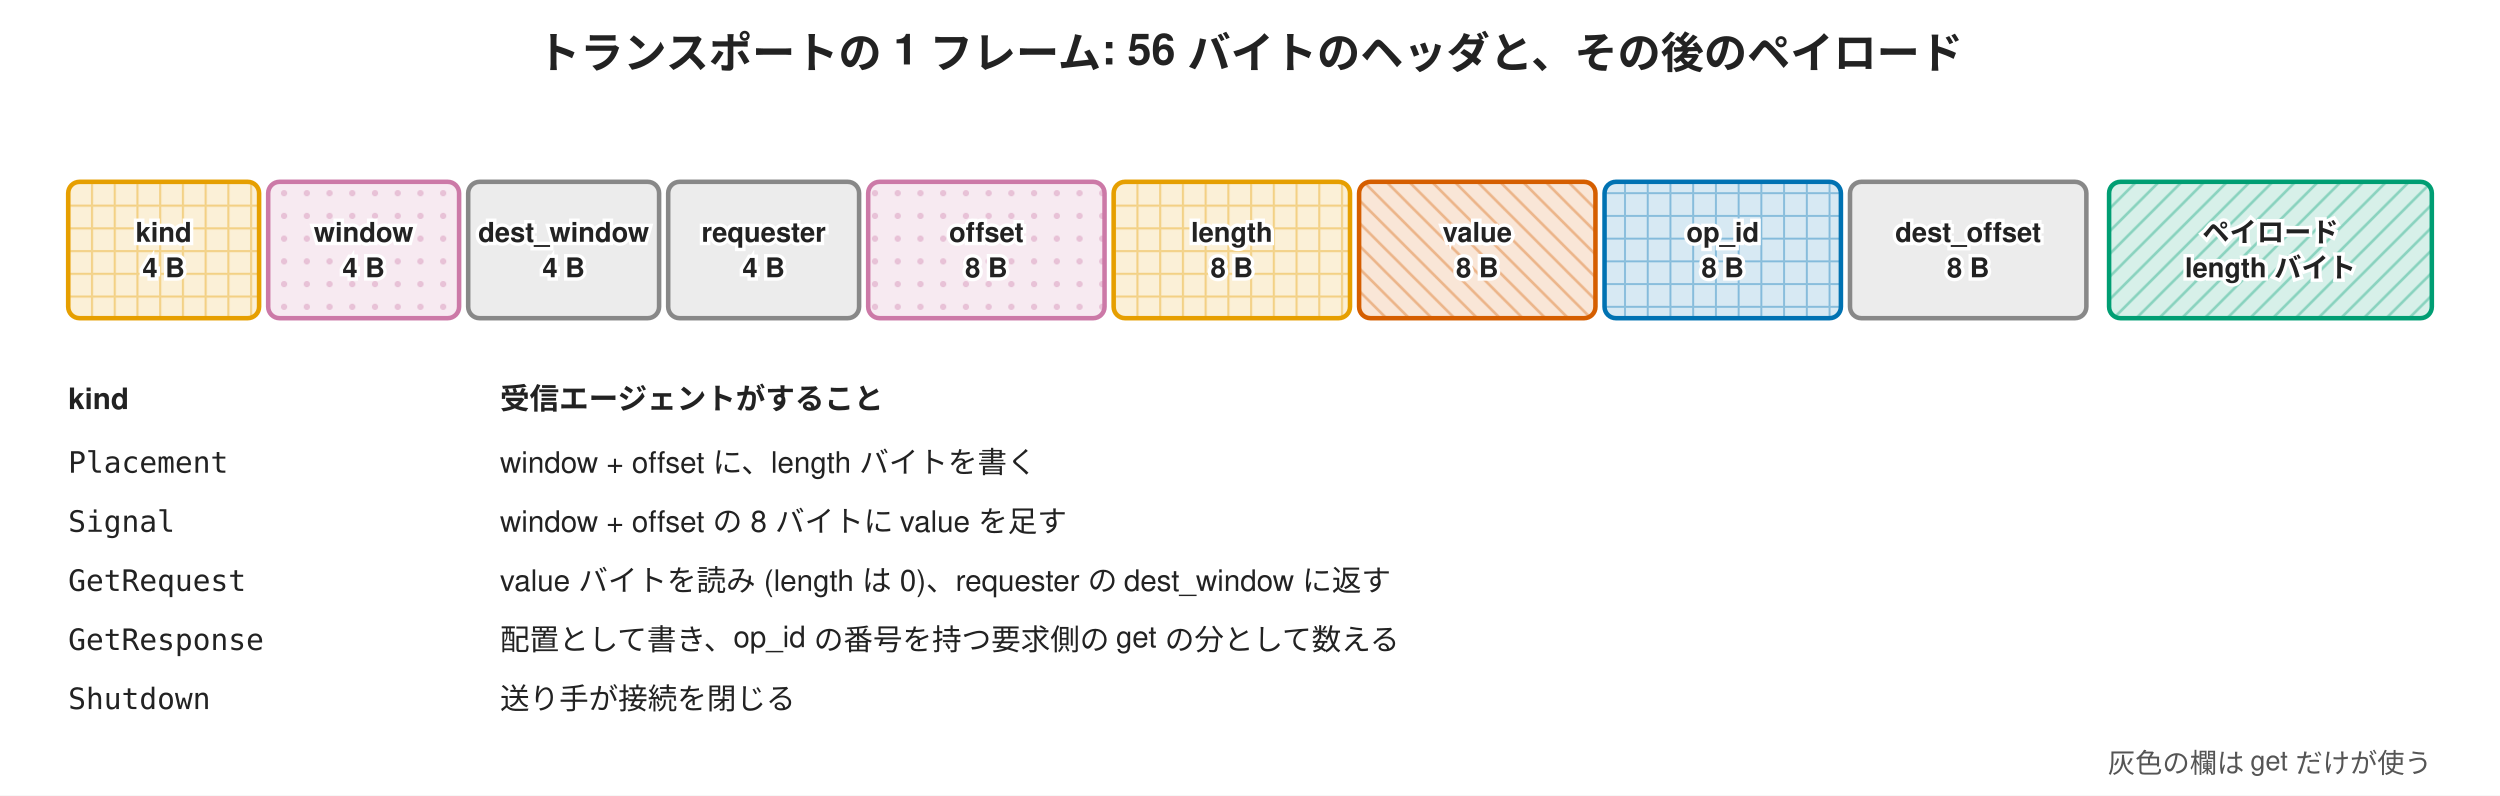
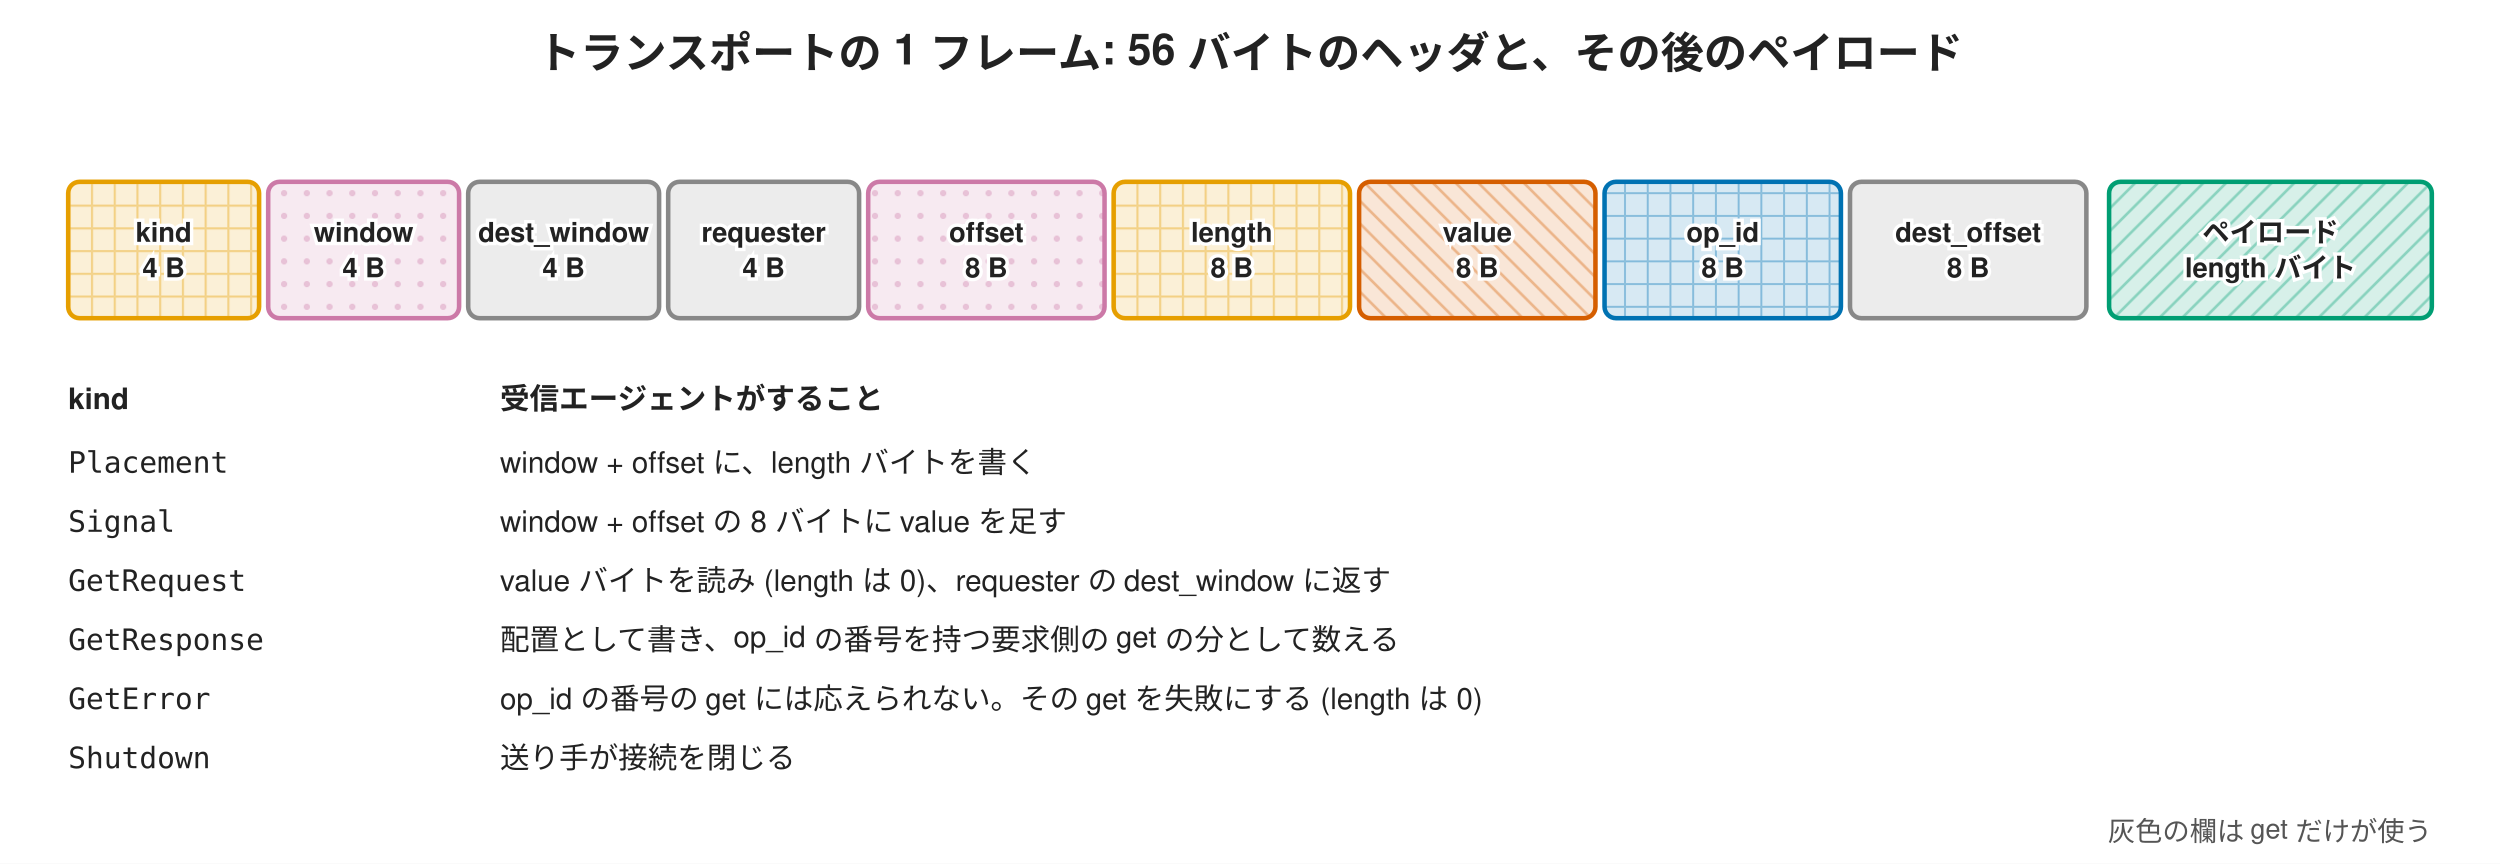
- <svg xmlns="http://www.w3.org/2000/svg" width="1100" height="350" viewBox="0 0 1100 350">
+ <svg xmlns="http://www.w3.org/2000/svg" width="1100" height="380" viewBox="0 0 1100 380">
  <defs>
    <pattern id="p-wire" width="10" height="10" patternUnits="userSpaceOnUse">
      <g stroke="#E69F00" opacity="0.35">
        <path d="M0,0.5 h10 M0.5,0 v10" stroke-width="1.0" />
      </g>
    </pattern>
    <pattern id="p-target" width="10" height="10" patternUnits="userSpaceOnUse">
      <g stroke="#CC79A7" opacity="0.35">
        <circle cx="5" cy="5" r="1.4" stroke="none" fill="#CC79A7" />
      </g>
    </pattern>
    <pattern id="p-sig" width="10" height="10" patternUnits="userSpaceOnUse">
      <g stroke="#D55E00" opacity="0.35">
        <path d="M-2,8 l4,4 M0,0 l10,10 M8,-2 l4,4" stroke-width="1.2" />
      </g>
    </pattern>
    <pattern id="p-nccl" width="10" height="10" patternUnits="userSpaceOnUse">
      <g stroke="#0072B2" opacity="0.35">
        <path d="M0,5 h10 M5,0 v10" stroke-width="0.9" />
      </g>
    </pattern>
    <pattern id="p-sim" width="10" height="10" patternUnits="userSpaceOnUse">
      <g stroke="#009E73" opacity="0.35">
        <path d="M-2,2 l4,-4 M0,10 l10,-10 M8,12 l4,-4" stroke-width="1.2" />
      </g>
    </pattern>
  </defs>
-   <rect x="0" y="0" width="1100" height="350" fill="#FFFFFF" />
+   <rect x="0" y="0" width="1100" height="380" fill="#FFFFFF" />
  <text x="550.0" y="30.0" font-family="Helvetica, Arial, 'Hiragino Sans', 'Hiragino Kaku Gothic ProN', 'Noto Sans CJK JP', 'Noto Sans JP', sans-serif" font-size="19" font-weight="bold" text-anchor="middle" fill="#222222">トランスポートの 1 フレーム: 56 バイトのヘッダと、その後のペイロード</text>
  <rect x="30" y="80" width="84" height="60" rx="5" fill="#E69F00" fill-opacity="0.16" stroke="#E69F00" stroke-width="2" />
  <rect x="30" y="80" width="84" height="60" rx="5" fill="url(#p-wire)" />
  <text x="72.0" y="106.4" font-family="Helvetica, Arial, 'Hiragino Sans', 'Hiragino Kaku Gothic ProN', 'Noto Sans CJK JP', 'Noto Sans JP', sans-serif" font-size="12" font-weight="bold" text-anchor="middle" fill="#222222" stroke="#FFFFFF" stroke-width="3" paint-order="stroke">kind</text>
  <text x="72.0" y="122.0" font-family="Helvetica, Arial, 'Hiragino Sans', 'Hiragino Kaku Gothic ProN', 'Noto Sans CJK JP', 'Noto Sans JP', sans-serif" font-size="12" font-weight="bold" text-anchor="middle" fill="#222222" stroke="#FFFFFF" stroke-width="3" paint-order="stroke">4 B</text>
  <rect x="118" y="80" width="84" height="60" rx="5" fill="#CC79A7" fill-opacity="0.16" stroke="#CC79A7" stroke-width="2" />
  <rect x="118" y="80" width="84" height="60" rx="5" fill="url(#p-target)" />
  <text x="160.0" y="106.4" font-family="Helvetica, Arial, 'Hiragino Sans', 'Hiragino Kaku Gothic ProN', 'Noto Sans CJK JP', 'Noto Sans JP', sans-serif" font-size="12" font-weight="bold" text-anchor="middle" fill="#222222" stroke="#FFFFFF" stroke-width="3" paint-order="stroke">window</text>
  <text x="160.0" y="122.0" font-family="Helvetica, Arial, 'Hiragino Sans', 'Hiragino Kaku Gothic ProN', 'Noto Sans CJK JP', 'Noto Sans JP', sans-serif" font-size="12" font-weight="bold" text-anchor="middle" fill="#222222" stroke="#FFFFFF" stroke-width="3" paint-order="stroke">4 B</text>
  <rect x="206" y="80" width="84" height="60" rx="5" fill="#888888" fill-opacity="0.16" stroke="#888888" stroke-width="2" />
  <text x="248.0" y="106.4" font-family="Helvetica, Arial, 'Hiragino Sans', 'Hiragino Kaku Gothic ProN', 'Noto Sans CJK JP', 'Noto Sans JP', sans-serif" font-size="12" font-weight="bold" text-anchor="middle" fill="#222222" stroke="#FFFFFF" stroke-width="3" paint-order="stroke">dest_window</text>
  <text x="248.0" y="122.0" font-family="Helvetica, Arial, 'Hiragino Sans', 'Hiragino Kaku Gothic ProN', 'Noto Sans CJK JP', 'Noto Sans JP', sans-serif" font-size="12" font-weight="bold" text-anchor="middle" fill="#222222" stroke="#FFFFFF" stroke-width="3" paint-order="stroke">4 B</text>
  <rect x="294" y="80" width="84" height="60" rx="5" fill="#888888" fill-opacity="0.16" stroke="#888888" stroke-width="2" />
  <text x="336.0" y="106.4" font-family="Helvetica, Arial, 'Hiragino Sans', 'Hiragino Kaku Gothic ProN', 'Noto Sans CJK JP', 'Noto Sans JP', sans-serif" font-size="12" font-weight="bold" text-anchor="middle" fill="#222222" stroke="#FFFFFF" stroke-width="3" paint-order="stroke">requester</text>
  <text x="336.0" y="122.0" font-family="Helvetica, Arial, 'Hiragino Sans', 'Hiragino Kaku Gothic ProN', 'Noto Sans CJK JP', 'Noto Sans JP', sans-serif" font-size="12" font-weight="bold" text-anchor="middle" fill="#222222" stroke="#FFFFFF" stroke-width="3" paint-order="stroke">4 B</text>
  <rect x="382" y="80" width="104" height="60" rx="5" fill="#CC79A7" fill-opacity="0.16" stroke="#CC79A7" stroke-width="2" />
  <rect x="382" y="80" width="104" height="60" rx="5" fill="url(#p-target)" />
  <text x="434.0" y="106.4" font-family="Helvetica, Arial, 'Hiragino Sans', 'Hiragino Kaku Gothic ProN', 'Noto Sans CJK JP', 'Noto Sans JP', sans-serif" font-size="12" font-weight="bold" text-anchor="middle" fill="#222222" stroke="#FFFFFF" stroke-width="3" paint-order="stroke">offset</text>
  <text x="434.0" y="122.0" font-family="Helvetica, Arial, 'Hiragino Sans', 'Hiragino Kaku Gothic ProN', 'Noto Sans CJK JP', 'Noto Sans JP', sans-serif" font-size="12" font-weight="bold" text-anchor="middle" fill="#222222" stroke="#FFFFFF" stroke-width="3" paint-order="stroke">8 B</text>
  <rect x="490" y="80" width="104" height="60" rx="5" fill="#E69F00" fill-opacity="0.16" stroke="#E69F00" stroke-width="2" />
  <rect x="490" y="80" width="104" height="60" rx="5" fill="url(#p-wire)" />
  <text x="542.0" y="106.4" font-family="Helvetica, Arial, 'Hiragino Sans', 'Hiragino Kaku Gothic ProN', 'Noto Sans CJK JP', 'Noto Sans JP', sans-serif" font-size="12" font-weight="bold" text-anchor="middle" fill="#222222" stroke="#FFFFFF" stroke-width="3" paint-order="stroke">length</text>
  <text x="542.0" y="122.0" font-family="Helvetica, Arial, 'Hiragino Sans', 'Hiragino Kaku Gothic ProN', 'Noto Sans CJK JP', 'Noto Sans JP', sans-serif" font-size="12" font-weight="bold" text-anchor="middle" fill="#222222" stroke="#FFFFFF" stroke-width="3" paint-order="stroke">8 B</text>
  <rect x="598" y="80" width="104" height="60" rx="5" fill="#D55E00" fill-opacity="0.16" stroke="#D55E00" stroke-width="2" />
  <rect x="598" y="80" width="104" height="60" rx="5" fill="url(#p-sig)" />
  <text x="650.0" y="106.4" font-family="Helvetica, Arial, 'Hiragino Sans', 'Hiragino Kaku Gothic ProN', 'Noto Sans CJK JP', 'Noto Sans JP', sans-serif" font-size="12" font-weight="bold" text-anchor="middle" fill="#222222" stroke="#FFFFFF" stroke-width="3" paint-order="stroke">value</text>
  <text x="650.0" y="122.0" font-family="Helvetica, Arial, 'Hiragino Sans', 'Hiragino Kaku Gothic ProN', 'Noto Sans CJK JP', 'Noto Sans JP', sans-serif" font-size="12" font-weight="bold" text-anchor="middle" fill="#222222" stroke="#FFFFFF" stroke-width="3" paint-order="stroke">8 B</text>
  <rect x="706" y="80" width="104" height="60" rx="5" fill="#0072B2" fill-opacity="0.16" stroke="#0072B2" stroke-width="2" />
  <rect x="706" y="80" width="104" height="60" rx="5" fill="url(#p-nccl)" />
  <text x="758.0" y="106.4" font-family="Helvetica, Arial, 'Hiragino Sans', 'Hiragino Kaku Gothic ProN', 'Noto Sans CJK JP', 'Noto Sans JP', sans-serif" font-size="12" font-weight="bold" text-anchor="middle" fill="#222222" stroke="#FFFFFF" stroke-width="3" paint-order="stroke">op_id</text>
  <text x="758.0" y="122.0" font-family="Helvetica, Arial, 'Hiragino Sans', 'Hiragino Kaku Gothic ProN', 'Noto Sans CJK JP', 'Noto Sans JP', sans-serif" font-size="12" font-weight="bold" text-anchor="middle" fill="#222222" stroke="#FFFFFF" stroke-width="3" paint-order="stroke">8 B</text>
  <rect x="814" y="80" width="104" height="60" rx="5" fill="#888888" fill-opacity="0.16" stroke="#888888" stroke-width="2" />
  <text x="866.0" y="106.4" font-family="Helvetica, Arial, 'Hiragino Sans', 'Hiragino Kaku Gothic ProN', 'Noto Sans CJK JP', 'Noto Sans JP', sans-serif" font-size="12" font-weight="bold" text-anchor="middle" fill="#222222" stroke="#FFFFFF" stroke-width="3" paint-order="stroke">dest_offset</text>
  <text x="866.0" y="122.0" font-family="Helvetica, Arial, 'Hiragino Sans', 'Hiragino Kaku Gothic ProN', 'Noto Sans CJK JP', 'Noto Sans JP', sans-serif" font-size="12" font-weight="bold" text-anchor="middle" fill="#222222" stroke="#FFFFFF" stroke-width="3" paint-order="stroke">8 B</text>
  <rect x="928" y="80" width="142" height="60" rx="5" fill="#009E73" fill-opacity="0.16" stroke="#009E73" stroke-width="2" />
  <rect x="928" y="80" width="142" height="60" rx="5" fill="url(#p-sim)" />
  <text x="999.0" y="106.4" font-family="Helvetica, Arial, 'Hiragino Sans', 'Hiragino Kaku Gothic ProN', 'Noto Sans CJK JP', 'Noto Sans JP', sans-serif" font-size="12" font-weight="bold" text-anchor="middle" fill="#222222" stroke="#FFFFFF" stroke-width="3" paint-order="stroke">ペイロード</text>
  <text x="999.0" y="122.0" font-family="Helvetica, Arial, 'Hiragino Sans', 'Hiragino Kaku Gothic ProN', 'Noto Sans CJK JP', 'Noto Sans JP', sans-serif" font-size="12" font-weight="bold" text-anchor="middle" fill="#222222" stroke="#FFFFFF" stroke-width="3" paint-order="stroke">length バイト</text>
  <text x="30.0" y="180.0" font-family="Helvetica, Arial, 'Hiragino Sans', 'Hiragino Kaku Gothic ProN', 'Noto Sans CJK JP', 'Noto Sans JP', sans-serif" font-size="13" font-weight="bold" text-anchor="start" fill="#222222">kind</text>
  <text x="220.0" y="180.0" font-family="Helvetica, Arial, 'Hiragino Sans', 'Hiragino Kaku Gothic ProN', 'Noto Sans CJK JP', 'Noto Sans JP', sans-serif" font-size="13" font-weight="bold" text-anchor="start" fill="#222222">受信エージェントがすること</text>
  <text x="30.0" y="208.0" font-family="Menlo, Consolas, 'DejaVu Sans Mono', monospace" font-size="13" font-weight="normal" text-anchor="start" fill="#222222">Placement</text>
  <text x="220.0" y="208.0" font-family="Helvetica, Arial, 'Hiragino Sans', 'Hiragino Kaku Gothic ProN', 'Noto Sans CJK JP', 'Noto Sans JP', sans-serif" font-size="13" font-weight="normal" text-anchor="start" fill="#222222">window + offset に、length バイトを書く</text>
  <text x="30.0" y="234.0" font-family="Menlo, Consolas, 'DejaVu Sans Mono', monospace" font-size="13" font-weight="normal" text-anchor="start" fill="#222222">Signal</text>
  <text x="220.0" y="234.0" font-family="Helvetica, Arial, 'Hiragino Sans', 'Hiragino Kaku Gothic ProN', 'Noto Sans CJK JP', 'Noto Sans JP', sans-serif" font-size="13" font-weight="normal" text-anchor="start" fill="#222222">window + offset の 8 バイトに value を足す</text>
  <text x="30.0" y="260.0" font-family="Menlo, Consolas, 'DejaVu Sans Mono', monospace" font-size="13" font-weight="normal" text-anchor="start" fill="#222222">GetRequest</text>
  <text x="220.0" y="260.0" font-family="Helvetica, Arial, 'Hiragino Sans', 'Hiragino Kaku Gothic ProN', 'Noto Sans CJK JP', 'Noto Sans JP', sans-serif" font-size="13" font-weight="normal" text-anchor="start" fill="#222222">value バイトを読み (length は 0)、requester の dest_window に返す</text>
  <text x="30.0" y="286.0" font-family="Menlo, Consolas, 'DejaVu Sans Mono', monospace" font-size="13" font-weight="normal" text-anchor="start" fill="#222222">GetResponse</text>
  <text x="220.0" y="286.0" font-family="Helvetica, Arial, 'Hiragino Sans', 'Hiragino Kaku Gothic ProN', 'Noto Sans CJK JP', 'Noto Sans JP', sans-serif" font-size="13" font-weight="normal" text-anchor="start" fill="#222222">配置として書き、op_id の番号を持つ要求側の get の分として数える</text>
-   <text x="30.0" y="312.0" font-family="Menlo, Consolas, 'DejaVu Sans Mono', monospace" font-size="13" font-weight="normal" text-anchor="start" fill="#222222">Shutdown</text>
-   <text x="220.0" y="312.0" font-family="Helvetica, Arial, 'Hiragino Sans', 'Hiragino Kaku Gothic ProN', 'Noto Sans CJK JP', 'Noto Sans JP', sans-serif" font-size="13" font-weight="normal" text-anchor="start" fill="#222222">送り手が接続を閉じる</text>
-   <text x="1070.0" y="340.0" font-family="Helvetica, Arial, 'Hiragino Sans', 'Hiragino Kaku Gothic ProN', 'Noto Sans CJK JP', 'Noto Sans JP', sans-serif" font-size="12" font-weight="normal" text-anchor="end" fill="#555555">灰色の欄は get だけが使う</text>
+   <text x="30.0" y="312.0" font-family="Menlo, Consolas, 'DejaVu Sans Mono', monospace" font-size="13" font-weight="normal" text-anchor="start" fill="#222222">GetError</text>
+   <text x="220.0" y="312.0" font-family="Helvetica, Arial, 'Hiragino Sans', 'Hiragino Kaku Gothic ProN', 'Noto Sans CJK JP', 'Noto Sans JP', sans-serif" font-size="13" font-weight="normal" text-anchor="start" fill="#222222">op_id の番号の get には応えられない。その get を失敗にする (length は 0)</text>
+   <text x="30.0" y="338.0" font-family="Menlo, Consolas, 'DejaVu Sans Mono', monospace" font-size="13" font-weight="normal" text-anchor="start" fill="#222222">Shutdown</text>
+   <text x="220.0" y="338.0" font-family="Helvetica, Arial, 'Hiragino Sans', 'Hiragino Kaku Gothic ProN', 'Noto Sans CJK JP', 'Noto Sans JP', sans-serif" font-size="13" font-weight="normal" text-anchor="start" fill="#222222">送り手が接続を閉じる</text>
+   <text x="1070.0" y="370.0" font-family="Helvetica, Arial, 'Hiragino Sans', 'Hiragino Kaku Gothic ProN', 'Noto Sans CJK JP', 'Noto Sans JP', sans-serif" font-size="12" font-weight="normal" text-anchor="end" fill="#555555">灰色の欄は get だけが使う</text>
</svg>
